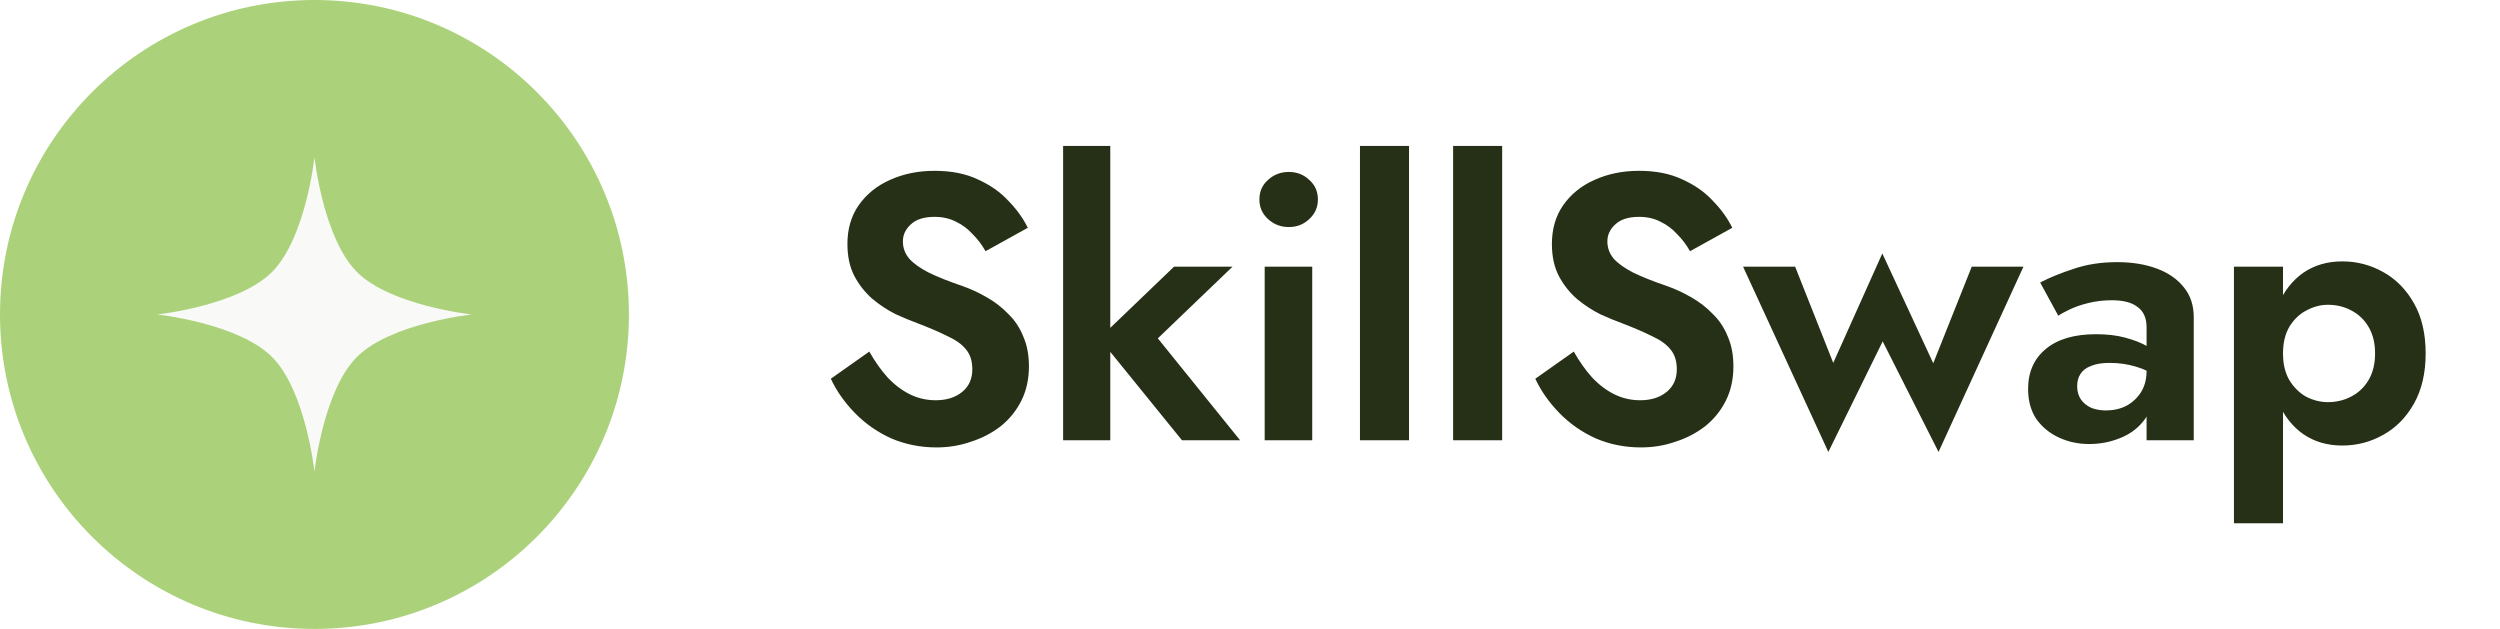
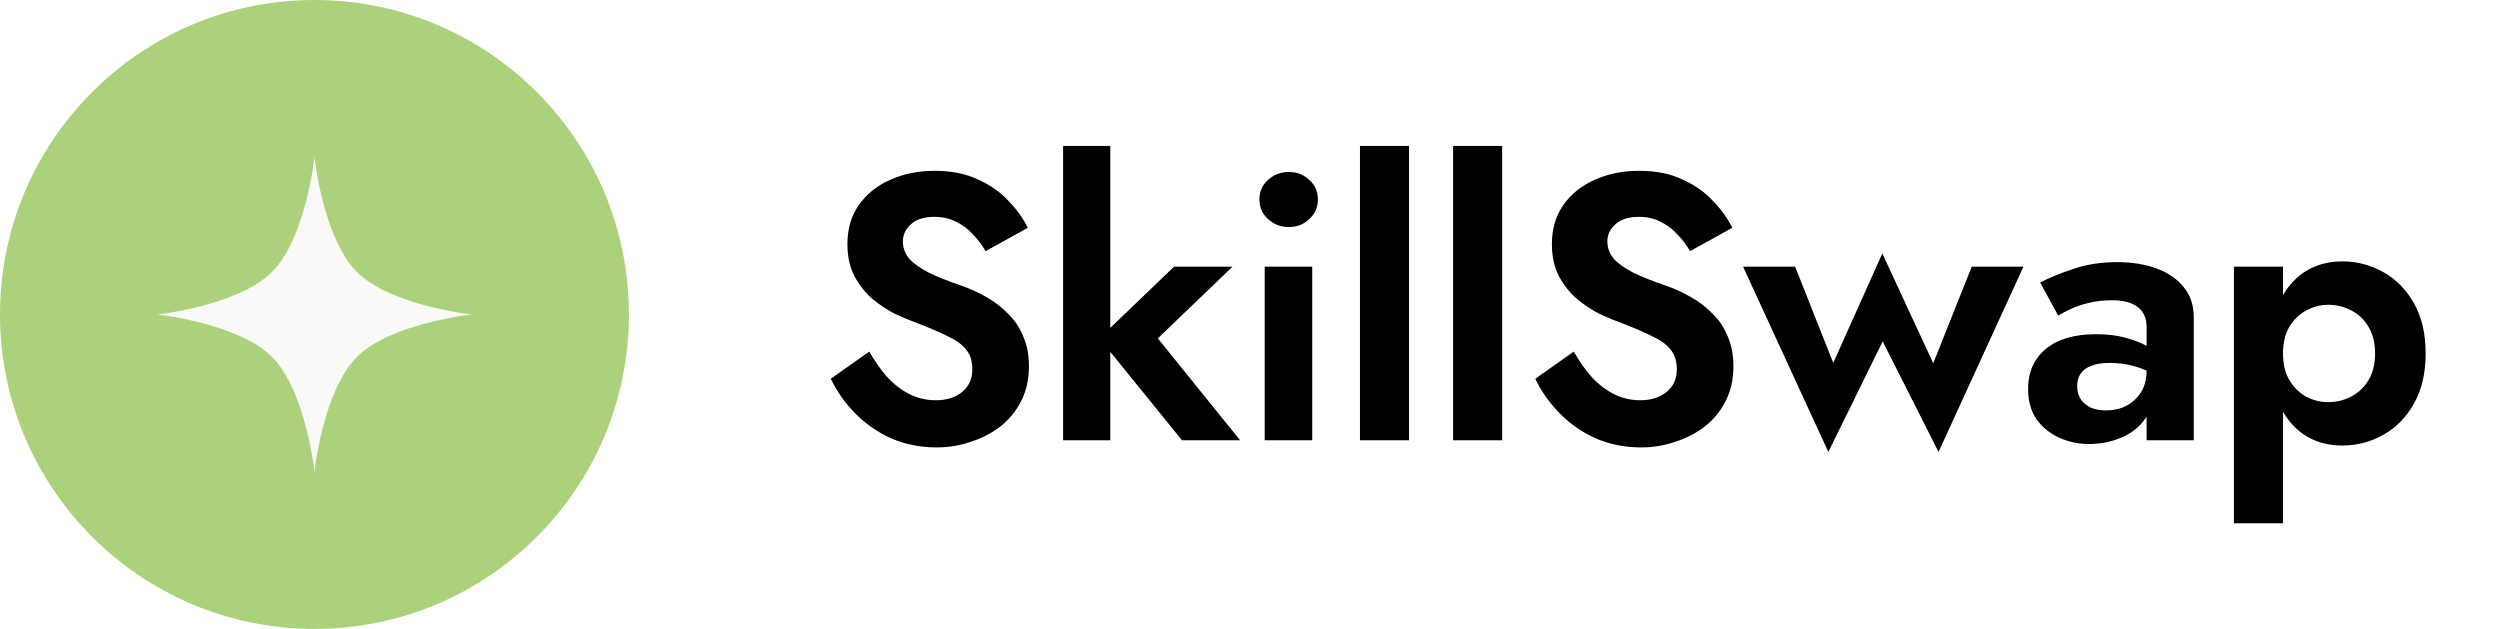
<svg xmlns="http://www.w3.org/2000/svg" width="159" height="40" viewBox="0 0 159 40" fill="none">
  <rect width="40" height="40" rx="20" fill="#ABD27A" />
  <path d="M20 10C20 10 20.552 15.15 22.701 17.299C24.85 19.448 30 20 30 20C30 20 24.85 20.552 22.701 22.701C20.552 24.85 20 30 20 30C20 30 19.448 24.85 17.299 22.701C15.15 20.552 10 20 10 20C10 20 15.15 19.448 17.299 17.299C19.448 15.15 20 10 20 10Z" fill="#F9FAF7" />
-   <path d="M55.288 22.36C55.64 22.984 56.024 23.528 56.44 23.992C56.872 24.456 57.344 24.816 57.856 25.072C58.368 25.328 58.92 25.456 59.512 25.456C60.2 25.456 60.76 25.28 61.192 24.928C61.624 24.576 61.84 24.096 61.84 23.488C61.84 22.96 61.704 22.536 61.432 22.216C61.176 21.896 60.784 21.616 60.256 21.376C59.744 21.12 59.112 20.848 58.36 20.56C57.96 20.416 57.496 20.224 56.968 19.984C56.456 19.728 55.968 19.408 55.504 19.024C55.04 18.624 54.656 18.144 54.352 17.584C54.048 17.008 53.896 16.32 53.896 15.52C53.896 14.56 54.136 13.736 54.616 13.048C55.112 12.344 55.776 11.808 56.608 11.44C57.456 11.056 58.4 10.864 59.44 10.864C60.512 10.864 61.432 11.048 62.2 11.416C62.984 11.768 63.632 12.224 64.144 12.784C64.672 13.328 65.08 13.896 65.368 14.488L62.68 15.976C62.456 15.576 62.184 15.216 61.864 14.896C61.56 14.56 61.208 14.296 60.808 14.104C60.408 13.896 59.952 13.792 59.44 13.792C58.768 13.792 58.264 13.952 57.928 14.272C57.592 14.576 57.424 14.936 57.424 15.352C57.424 15.768 57.56 16.136 57.832 16.456C58.104 16.76 58.52 17.056 59.08 17.344C59.64 17.616 60.344 17.896 61.192 18.184C61.736 18.376 62.256 18.616 62.752 18.904C63.264 19.192 63.72 19.544 64.12 19.96C64.536 20.36 64.856 20.84 65.08 21.4C65.32 21.944 65.44 22.576 65.44 23.296C65.44 24.112 65.28 24.84 64.96 25.48C64.64 26.12 64.2 26.664 63.64 27.112C63.08 27.544 62.448 27.872 61.744 28.096C61.056 28.336 60.328 28.456 59.56 28.456C58.536 28.456 57.576 28.264 56.68 27.88C55.8 27.48 55.032 26.944 54.376 26.272C53.72 25.6 53.208 24.872 52.84 24.088L55.288 22.36ZM67.614 9.28H70.614V28H67.614V9.28ZM74.67 16.96H78.39L73.638 21.52L78.87 28H75.174L69.918 21.52L74.67 16.96ZM80.098 12.688C80.098 12.176 80.282 11.76 80.65 11.44C81.018 11.104 81.458 10.936 81.97 10.936C82.482 10.936 82.914 11.104 83.266 11.44C83.634 11.76 83.818 12.176 83.818 12.688C83.818 13.184 83.634 13.6 83.266 13.936C82.914 14.272 82.482 14.44 81.97 14.44C81.458 14.44 81.018 14.272 80.65 13.936C80.282 13.6 80.098 13.184 80.098 12.688ZM80.434 16.96H83.458V28H80.434V16.96ZM86.494 9.28H89.614V28H86.494V9.28ZM92.418 9.28H95.537V28H92.418V9.28ZM100.093 22.36C100.445 22.984 100.829 23.528 101.245 23.992C101.677 24.456 102.149 24.816 102.661 25.072C103.173 25.328 103.725 25.456 104.317 25.456C105.005 25.456 105.565 25.28 105.997 24.928C106.429 24.576 106.645 24.096 106.645 23.488C106.645 22.96 106.509 22.536 106.237 22.216C105.981 21.896 105.589 21.616 105.061 21.376C104.549 21.12 103.917 20.848 103.165 20.56C102.765 20.416 102.301 20.224 101.773 19.984C101.261 19.728 100.773 19.408 100.309 19.024C99.845 18.624 99.461 18.144 99.157 17.584C98.853 17.008 98.701 16.32 98.701 15.52C98.701 14.56 98.941 13.736 99.421 13.048C99.917 12.344 100.581 11.808 101.413 11.44C102.261 11.056 103.205 10.864 104.245 10.864C105.317 10.864 106.237 11.048 107.005 11.416C107.789 11.768 108.437 12.224 108.949 12.784C109.477 13.328 109.885 13.896 110.173 14.488L107.485 15.976C107.261 15.576 106.989 15.216 106.669 14.896C106.365 14.56 106.013 14.296 105.613 14.104C105.213 13.896 104.757 13.792 104.245 13.792C103.573 13.792 103.069 13.952 102.733 14.272C102.397 14.576 102.229 14.936 102.229 15.352C102.229 15.768 102.365 16.136 102.637 16.456C102.909 16.76 103.325 17.056 103.885 17.344C104.445 17.616 105.149 17.896 105.997 18.184C106.541 18.376 107.061 18.616 107.557 18.904C108.069 19.192 108.525 19.544 108.925 19.96C109.341 20.36 109.661 20.84 109.885 21.4C110.125 21.944 110.245 22.576 110.245 23.296C110.245 24.112 110.085 24.84 109.765 25.48C109.445 26.12 109.005 26.664 108.445 27.112C107.885 27.544 107.253 27.872 106.549 28.096C105.861 28.336 105.133 28.456 104.365 28.456C103.341 28.456 102.381 28.264 101.485 27.88C100.605 27.48 99.837 26.944 99.181 26.272C98.525 25.6 98.013 24.872 97.645 24.088L100.093 22.36ZM110.859 16.96H114.171L116.595 23.08L119.715 16.12L122.955 23.104L125.403 16.96H128.691L123.291 28.744L119.739 21.712L116.283 28.744L110.859 16.96ZM132.107 24.568C132.107 24.888 132.187 25.168 132.347 25.408C132.507 25.632 132.723 25.808 132.995 25.936C133.283 26.048 133.595 26.104 133.931 26.104C134.411 26.104 134.843 26.008 135.227 25.816C135.611 25.608 135.923 25.32 136.163 24.952C136.403 24.568 136.523 24.112 136.523 23.584L136.907 25.024C136.907 25.728 136.707 26.32 136.307 26.8C135.923 27.28 135.419 27.64 134.795 27.88C134.187 28.12 133.547 28.24 132.875 28.24C132.187 28.24 131.547 28.104 130.955 27.832C130.363 27.56 129.883 27.168 129.515 26.656C129.163 26.128 128.987 25.488 128.987 24.736C128.987 23.664 129.363 22.816 130.115 22.192C130.867 21.568 131.931 21.256 133.307 21.256C134.011 21.256 134.627 21.328 135.155 21.472C135.699 21.616 136.155 21.792 136.523 22C136.891 22.208 137.155 22.408 137.315 22.6V24.04C136.883 23.72 136.395 23.48 135.851 23.32C135.323 23.16 134.763 23.08 134.171 23.08C133.691 23.08 133.299 23.144 132.995 23.272C132.691 23.384 132.467 23.552 132.323 23.776C132.179 23.984 132.107 24.248 132.107 24.568ZM130.907 20.08L129.755 17.968C130.331 17.664 131.035 17.376 131.867 17.104C132.699 16.816 133.627 16.672 134.651 16.672C135.595 16.672 136.435 16.808 137.171 17.08C137.907 17.352 138.483 17.752 138.899 18.28C139.315 18.792 139.523 19.424 139.523 20.176V28H136.523V20.824C136.523 20.52 136.475 20.264 136.379 20.056C136.283 19.832 136.131 19.648 135.923 19.504C135.731 19.36 135.499 19.256 135.227 19.192C134.955 19.128 134.651 19.096 134.315 19.096C133.803 19.096 133.315 19.152 132.851 19.264C132.387 19.376 131.987 19.512 131.651 19.672C131.315 19.832 131.067 19.968 130.907 20.08ZM145.199 33.28H142.079V16.96H145.199V33.28ZM154.271 22.48C154.271 23.728 154.023 24.792 153.527 25.672C153.031 26.552 152.375 27.216 151.559 27.664C150.759 28.112 149.895 28.336 148.967 28.336C148.023 28.336 147.199 28.096 146.495 27.616C145.807 27.136 145.271 26.456 144.887 25.576C144.519 24.696 144.335 23.664 144.335 22.48C144.335 21.28 144.519 20.248 144.887 19.384C145.271 18.504 145.807 17.824 146.495 17.344C147.199 16.864 148.023 16.624 148.967 16.624C149.895 16.624 150.759 16.848 151.559 17.296C152.375 17.744 153.031 18.408 153.527 19.288C154.023 20.152 154.271 21.216 154.271 22.48ZM151.055 22.48C151.055 21.824 150.919 21.264 150.647 20.8C150.375 20.336 150.007 19.984 149.543 19.744C149.095 19.504 148.599 19.384 148.055 19.384C147.591 19.384 147.135 19.504 146.687 19.744C146.255 19.968 145.895 20.312 145.607 20.776C145.335 21.24 145.199 21.808 145.199 22.48C145.199 23.152 145.335 23.72 145.607 24.184C145.895 24.648 146.255 25 146.687 25.24C147.135 25.464 147.591 25.576 148.055 25.576C148.599 25.576 149.095 25.456 149.543 25.216C150.007 24.976 150.375 24.624 150.647 24.16C150.919 23.696 151.055 23.136 151.055 22.48Z" fill="#253017" />
+   <path d="M55.288 22.36C55.64 22.984 56.024 23.528 56.44 23.992C56.872 24.456 57.344 24.816 57.856 25.072C58.368 25.328 58.92 25.456 59.512 25.456C60.2 25.456 60.76 25.28 61.192 24.928C61.624 24.576 61.84 24.096 61.84 23.488C61.84 22.96 61.704 22.536 61.432 22.216C61.176 21.896 60.784 21.616 60.256 21.376C59.744 21.12 59.112 20.848 58.36 20.56C57.96 20.416 57.496 20.224 56.968 19.984C56.456 19.728 55.968 19.408 55.504 19.024C55.04 18.624 54.656 18.144 54.352 17.584C54.048 17.008 53.896 16.32 53.896 15.52C53.896 14.56 54.136 13.736 54.616 13.048C55.112 12.344 55.776 11.808 56.608 11.44C57.456 11.056 58.4 10.864 59.44 10.864C60.512 10.864 61.432 11.048 62.2 11.416C62.984 11.768 63.632 12.224 64.144 12.784C64.672 13.328 65.08 13.896 65.368 14.488L62.68 15.976C62.456 15.576 62.184 15.216 61.864 14.896C61.56 14.56 61.208 14.296 60.808 14.104C60.408 13.896 59.952 13.792 59.44 13.792C58.768 13.792 58.264 13.952 57.928 14.272C57.592 14.576 57.424 14.936 57.424 15.352C57.424 15.768 57.56 16.136 57.832 16.456C58.104 16.76 58.52 17.056 59.08 17.344C59.64 17.616 60.344 17.896 61.192 18.184C61.736 18.376 62.256 18.616 62.752 18.904C63.264 19.192 63.72 19.544 64.12 19.96C64.536 20.36 64.856 20.84 65.08 21.4C65.32 21.944 65.44 22.576 65.44 23.296C65.44 24.112 65.28 24.84 64.96 25.48C64.64 26.12 64.2 26.664 63.64 27.112C63.08 27.544 62.448 27.872 61.744 28.096C61.056 28.336 60.328 28.456 59.56 28.456C58.536 28.456 57.576 28.264 56.68 27.88C55.8 27.48 55.032 26.944 54.376 26.272C53.72 25.6 53.208 24.872 52.84 24.088L55.288 22.36ZM67.614 9.28H70.614V28H67.614V9.28ZM74.67 16.96H78.39L73.638 21.52L78.87 28H75.174L69.918 21.52L74.67 16.96ZM80.098 12.688C80.098 12.176 80.282 11.76 80.65 11.44C81.018 11.104 81.458 10.936 81.97 10.936C82.482 10.936 82.914 11.104 83.266 11.44C83.634 11.76 83.818 12.176 83.818 12.688C83.818 13.184 83.634 13.6 83.266 13.936C82.914 14.272 82.482 14.44 81.97 14.44C81.458 14.44 81.018 14.272 80.65 13.936C80.282 13.6 80.098 13.184 80.098 12.688ZM80.434 16.96H83.458V28H80.434V16.96ZM86.494 9.28H89.614V28H86.494V9.28ZM92.418 9.28H95.537V28H92.418V9.28ZM100.093 22.36C100.445 22.984 100.829 23.528 101.245 23.992C101.677 24.456 102.149 24.816 102.661 25.072C103.173 25.328 103.725 25.456 104.317 25.456C105.005 25.456 105.565 25.28 105.997 24.928C106.429 24.576 106.645 24.096 106.645 23.488C106.645 22.96 106.509 22.536 106.237 22.216C105.981 21.896 105.589 21.616 105.061 21.376C104.549 21.12 103.917 20.848 103.165 20.56C102.765 20.416 102.301 20.224 101.773 19.984C101.261 19.728 100.773 19.408 100.309 19.024C99.845 18.624 99.461 18.144 99.157 17.584C98.853 17.008 98.701 16.32 98.701 15.52C98.701 14.56 98.941 13.736 99.421 13.048C99.917 12.344 100.581 11.808 101.413 11.44C102.261 11.056 103.205 10.864 104.245 10.864C105.317 10.864 106.237 11.048 107.005 11.416C107.789 11.768 108.437 12.224 108.949 12.784C109.477 13.328 109.885 13.896 110.173 14.488L107.485 15.976C107.261 15.576 106.989 15.216 106.669 14.896C106.365 14.56 106.013 14.296 105.613 14.104C105.213 13.896 104.757 13.792 104.245 13.792C103.573 13.792 103.069 13.952 102.733 14.272C102.397 14.576 102.229 14.936 102.229 15.352C102.229 15.768 102.365 16.136 102.637 16.456C102.909 16.76 103.325 17.056 103.885 17.344C104.445 17.616 105.149 17.896 105.997 18.184C106.541 18.376 107.061 18.616 107.557 18.904C108.069 19.192 108.525 19.544 108.925 19.96C109.341 20.36 109.661 20.84 109.885 21.4C110.125 21.944 110.245 22.576 110.245 23.296C110.245 24.112 110.085 24.84 109.765 25.48C109.445 26.12 109.005 26.664 108.445 27.112C107.885 27.544 107.253 27.872 106.549 28.096C105.861 28.336 105.133 28.456 104.365 28.456C103.341 28.456 102.381 28.264 101.485 27.88C100.605 27.48 99.837 26.944 99.181 26.272C98.525 25.6 98.013 24.872 97.645 24.088L100.093 22.36ZM110.859 16.96H114.171L116.595 23.08L119.715 16.12L122.955 23.104L125.403 16.96H128.691L123.291 28.744L119.739 21.712L116.283 28.744L110.859 16.96ZM132.107 24.568C132.107 24.888 132.187 25.168 132.347 25.408C132.507 25.632 132.723 25.808 132.995 25.936C133.283 26.048 133.595 26.104 133.931 26.104C134.411 26.104 134.843 26.008 135.227 25.816C135.611 25.608 135.923 25.32 136.163 24.952C136.403 24.568 136.523 24.112 136.523 23.584L136.907 25.024C136.907 25.728 136.707 26.32 136.307 26.8C135.923 27.28 135.419 27.64 134.795 27.88C134.187 28.12 133.547 28.24 132.875 28.24C132.187 28.24 131.547 28.104 130.955 27.832C130.363 27.56 129.883 27.168 129.515 26.656C129.163 26.128 128.987 25.488 128.987 24.736C128.987 23.664 129.363 22.816 130.115 22.192C130.867 21.568 131.931 21.256 133.307 21.256C134.011 21.256 134.627 21.328 135.155 21.472C135.699 21.616 136.155 21.792 136.523 22C136.891 22.208 137.155 22.408 137.315 22.6V24.04C136.883 23.72 136.395 23.48 135.851 23.32C135.323 23.16 134.763 23.08 134.171 23.08C133.691 23.08 133.299 23.144 132.995 23.272C132.691 23.384 132.467 23.552 132.323 23.776C132.179 23.984 132.107 24.248 132.107 24.568ZM130.907 20.08L129.755 17.968C130.331 17.664 131.035 17.376 131.867 17.104C132.699 16.816 133.627 16.672 134.651 16.672C135.595 16.672 136.435 16.808 137.171 17.08C137.907 17.352 138.483 17.752 138.899 18.28C139.315 18.792 139.523 19.424 139.523 20.176V28H136.523V20.824C136.523 20.52 136.475 20.264 136.379 20.056C136.283 19.832 136.131 19.648 135.923 19.504C135.731 19.36 135.499 19.256 135.227 19.192C134.955 19.128 134.651 19.096 134.315 19.096C133.803 19.096 133.315 19.152 132.851 19.264C132.387 19.376 131.987 19.512 131.651 19.672C131.315 19.832 131.067 19.968 130.907 20.08ZM145.199 33.28H142.079V16.96H145.199V33.28ZM154.271 22.48C154.271 23.728 154.023 24.792 153.527 25.672C153.031 26.552 152.375 27.216 151.559 27.664C150.759 28.112 149.895 28.336 148.967 28.336C148.023 28.336 147.199 28.096 146.495 27.616C145.807 27.136 145.271 26.456 144.887 25.576C144.519 24.696 144.335 23.664 144.335 22.48C144.335 21.28 144.519 20.248 144.887 19.384C145.271 18.504 145.807 17.824 146.495 17.344C147.199 16.864 148.023 16.624 148.967 16.624C149.895 16.624 150.759 16.848 151.559 17.296C152.375 17.744 153.031 18.408 153.527 19.288C154.023 20.152 154.271 21.216 154.271 22.48ZM151.055 22.48C151.055 21.824 150.919 21.264 150.647 20.8C150.375 20.336 150.007 19.984 149.543 19.744C149.095 19.504 148.599 19.384 148.055 19.384C147.591 19.384 147.135 19.504 146.687 19.744C146.255 19.968 145.895 20.312 145.607 20.776C145.335 21.24 145.199 21.808 145.199 22.48C145.199 23.152 145.335 23.72 145.607 24.184C145.895 24.648 146.255 25 146.687 25.24C147.135 25.464 147.591 25.576 148.055 25.576C148.599 25.576 149.095 25.456 149.543 25.216C150.007 24.976 150.375 24.624 150.647 24.16C150.919 23.696 151.055 23.136 151.055 22.48Z" fill="currentColor" />
</svg>
